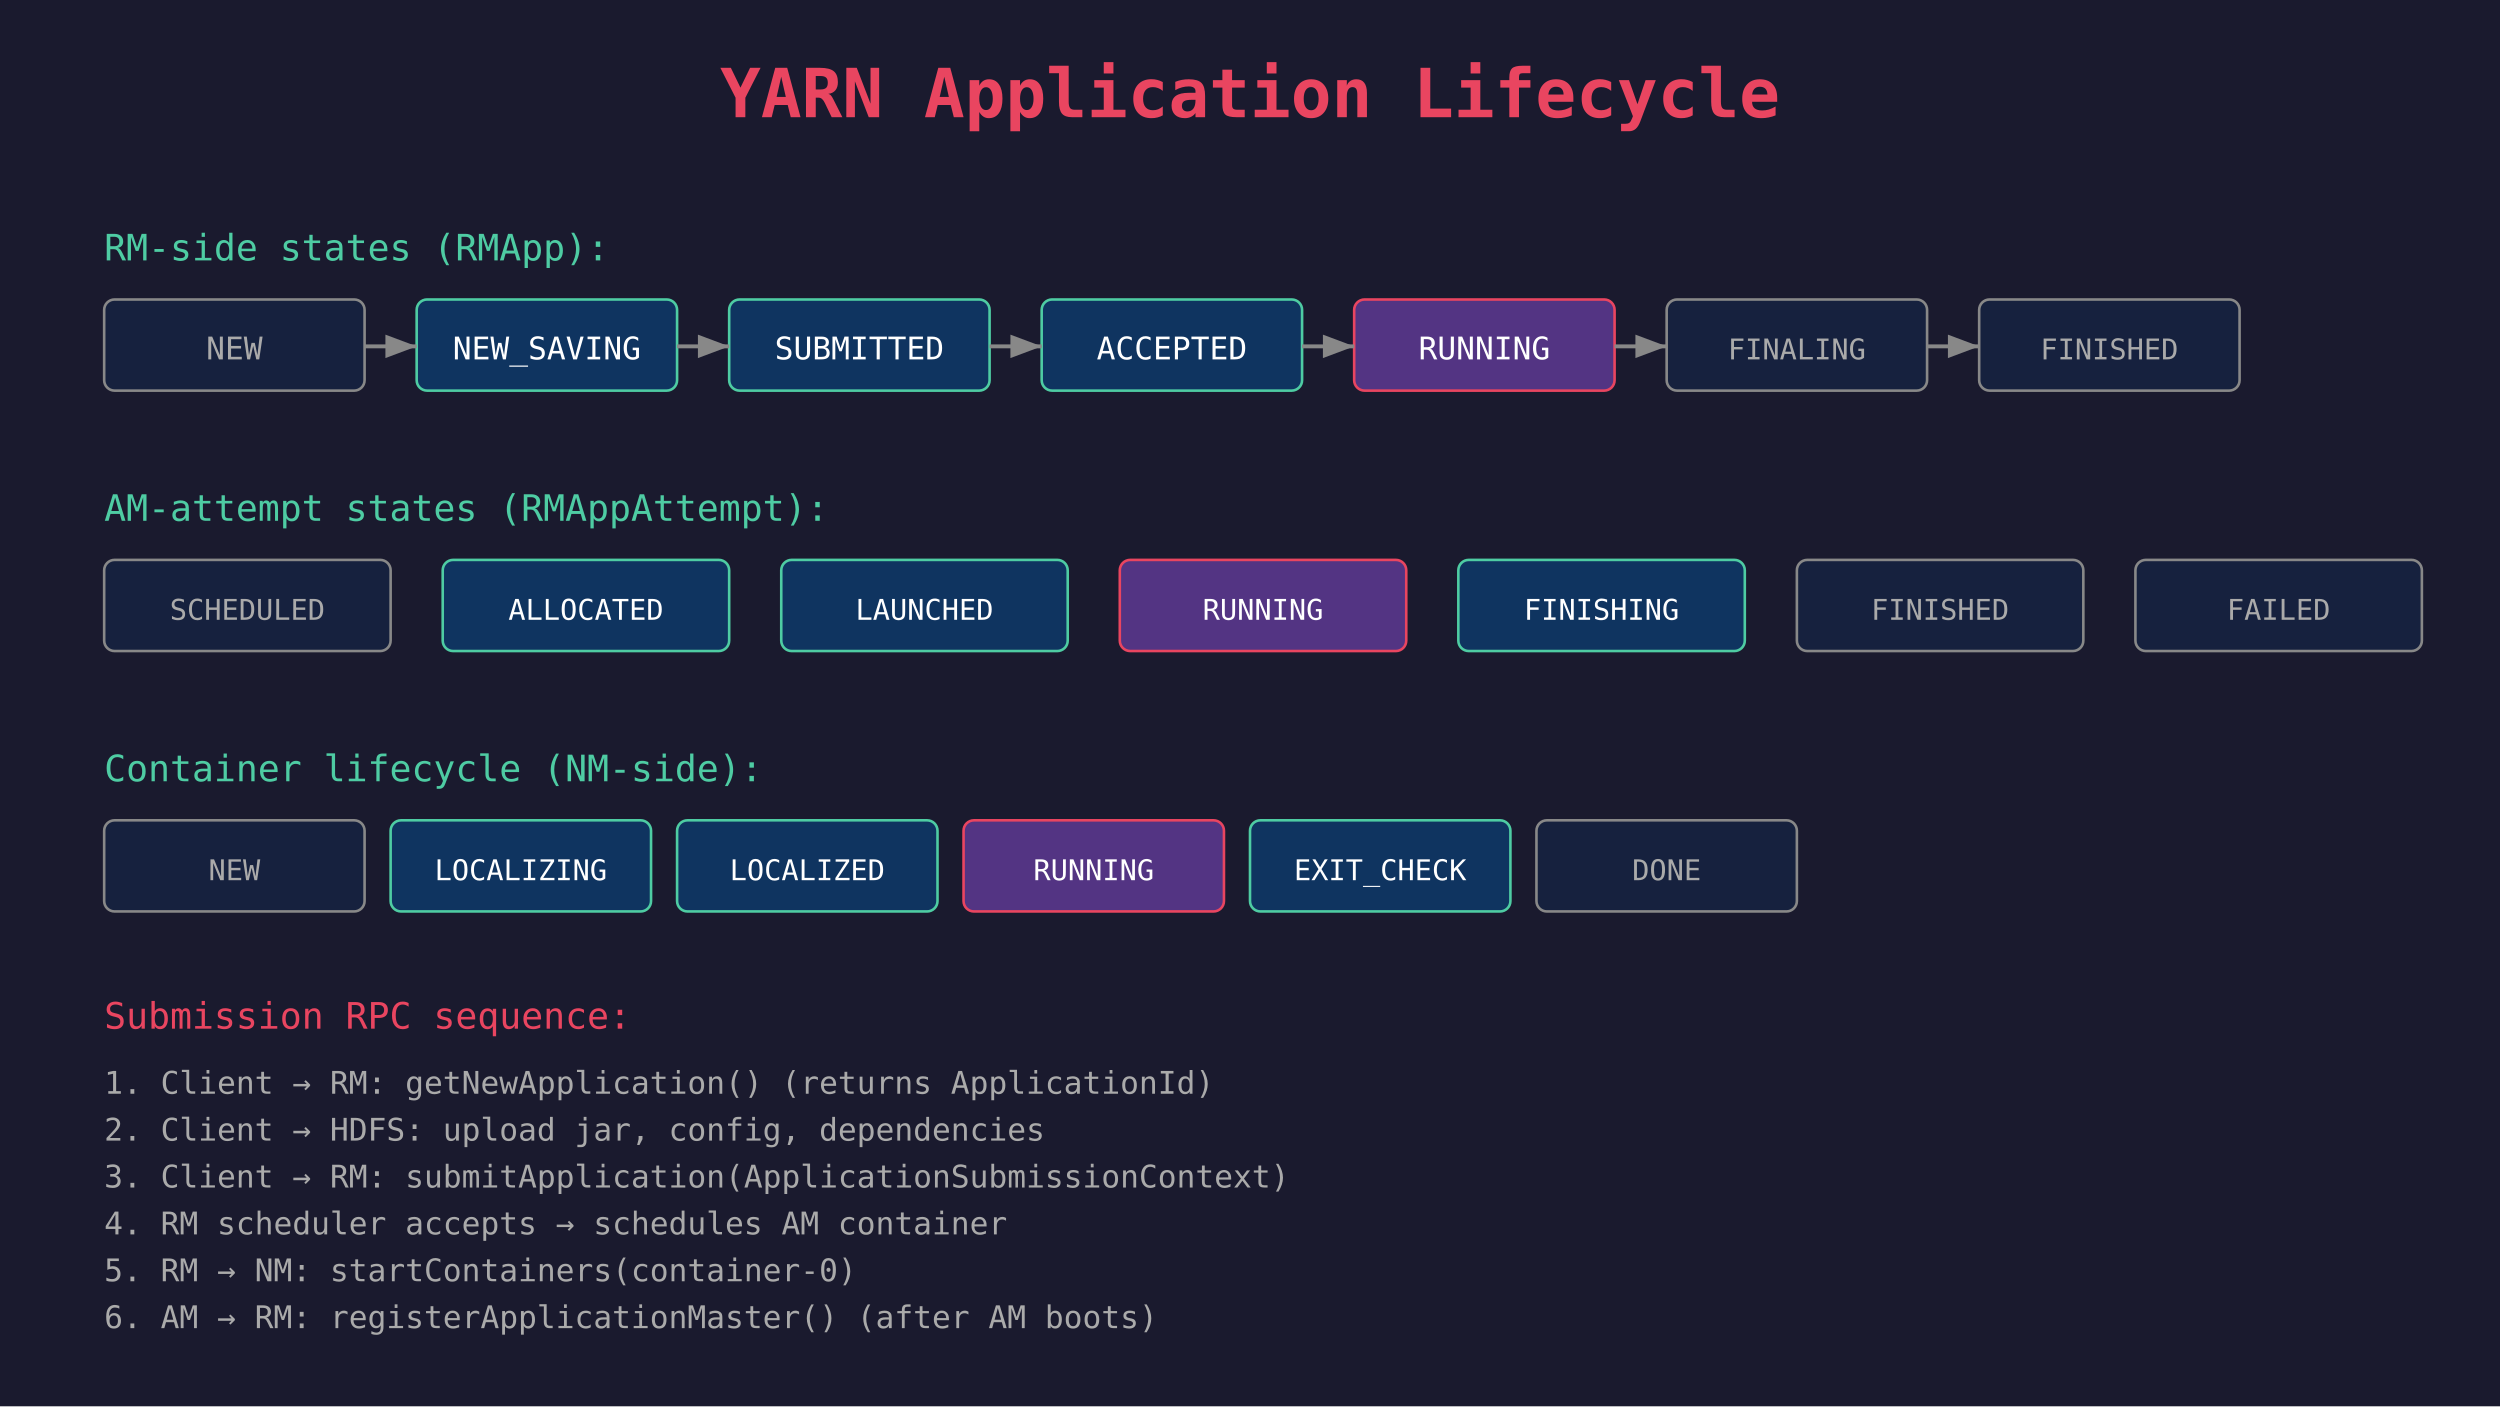
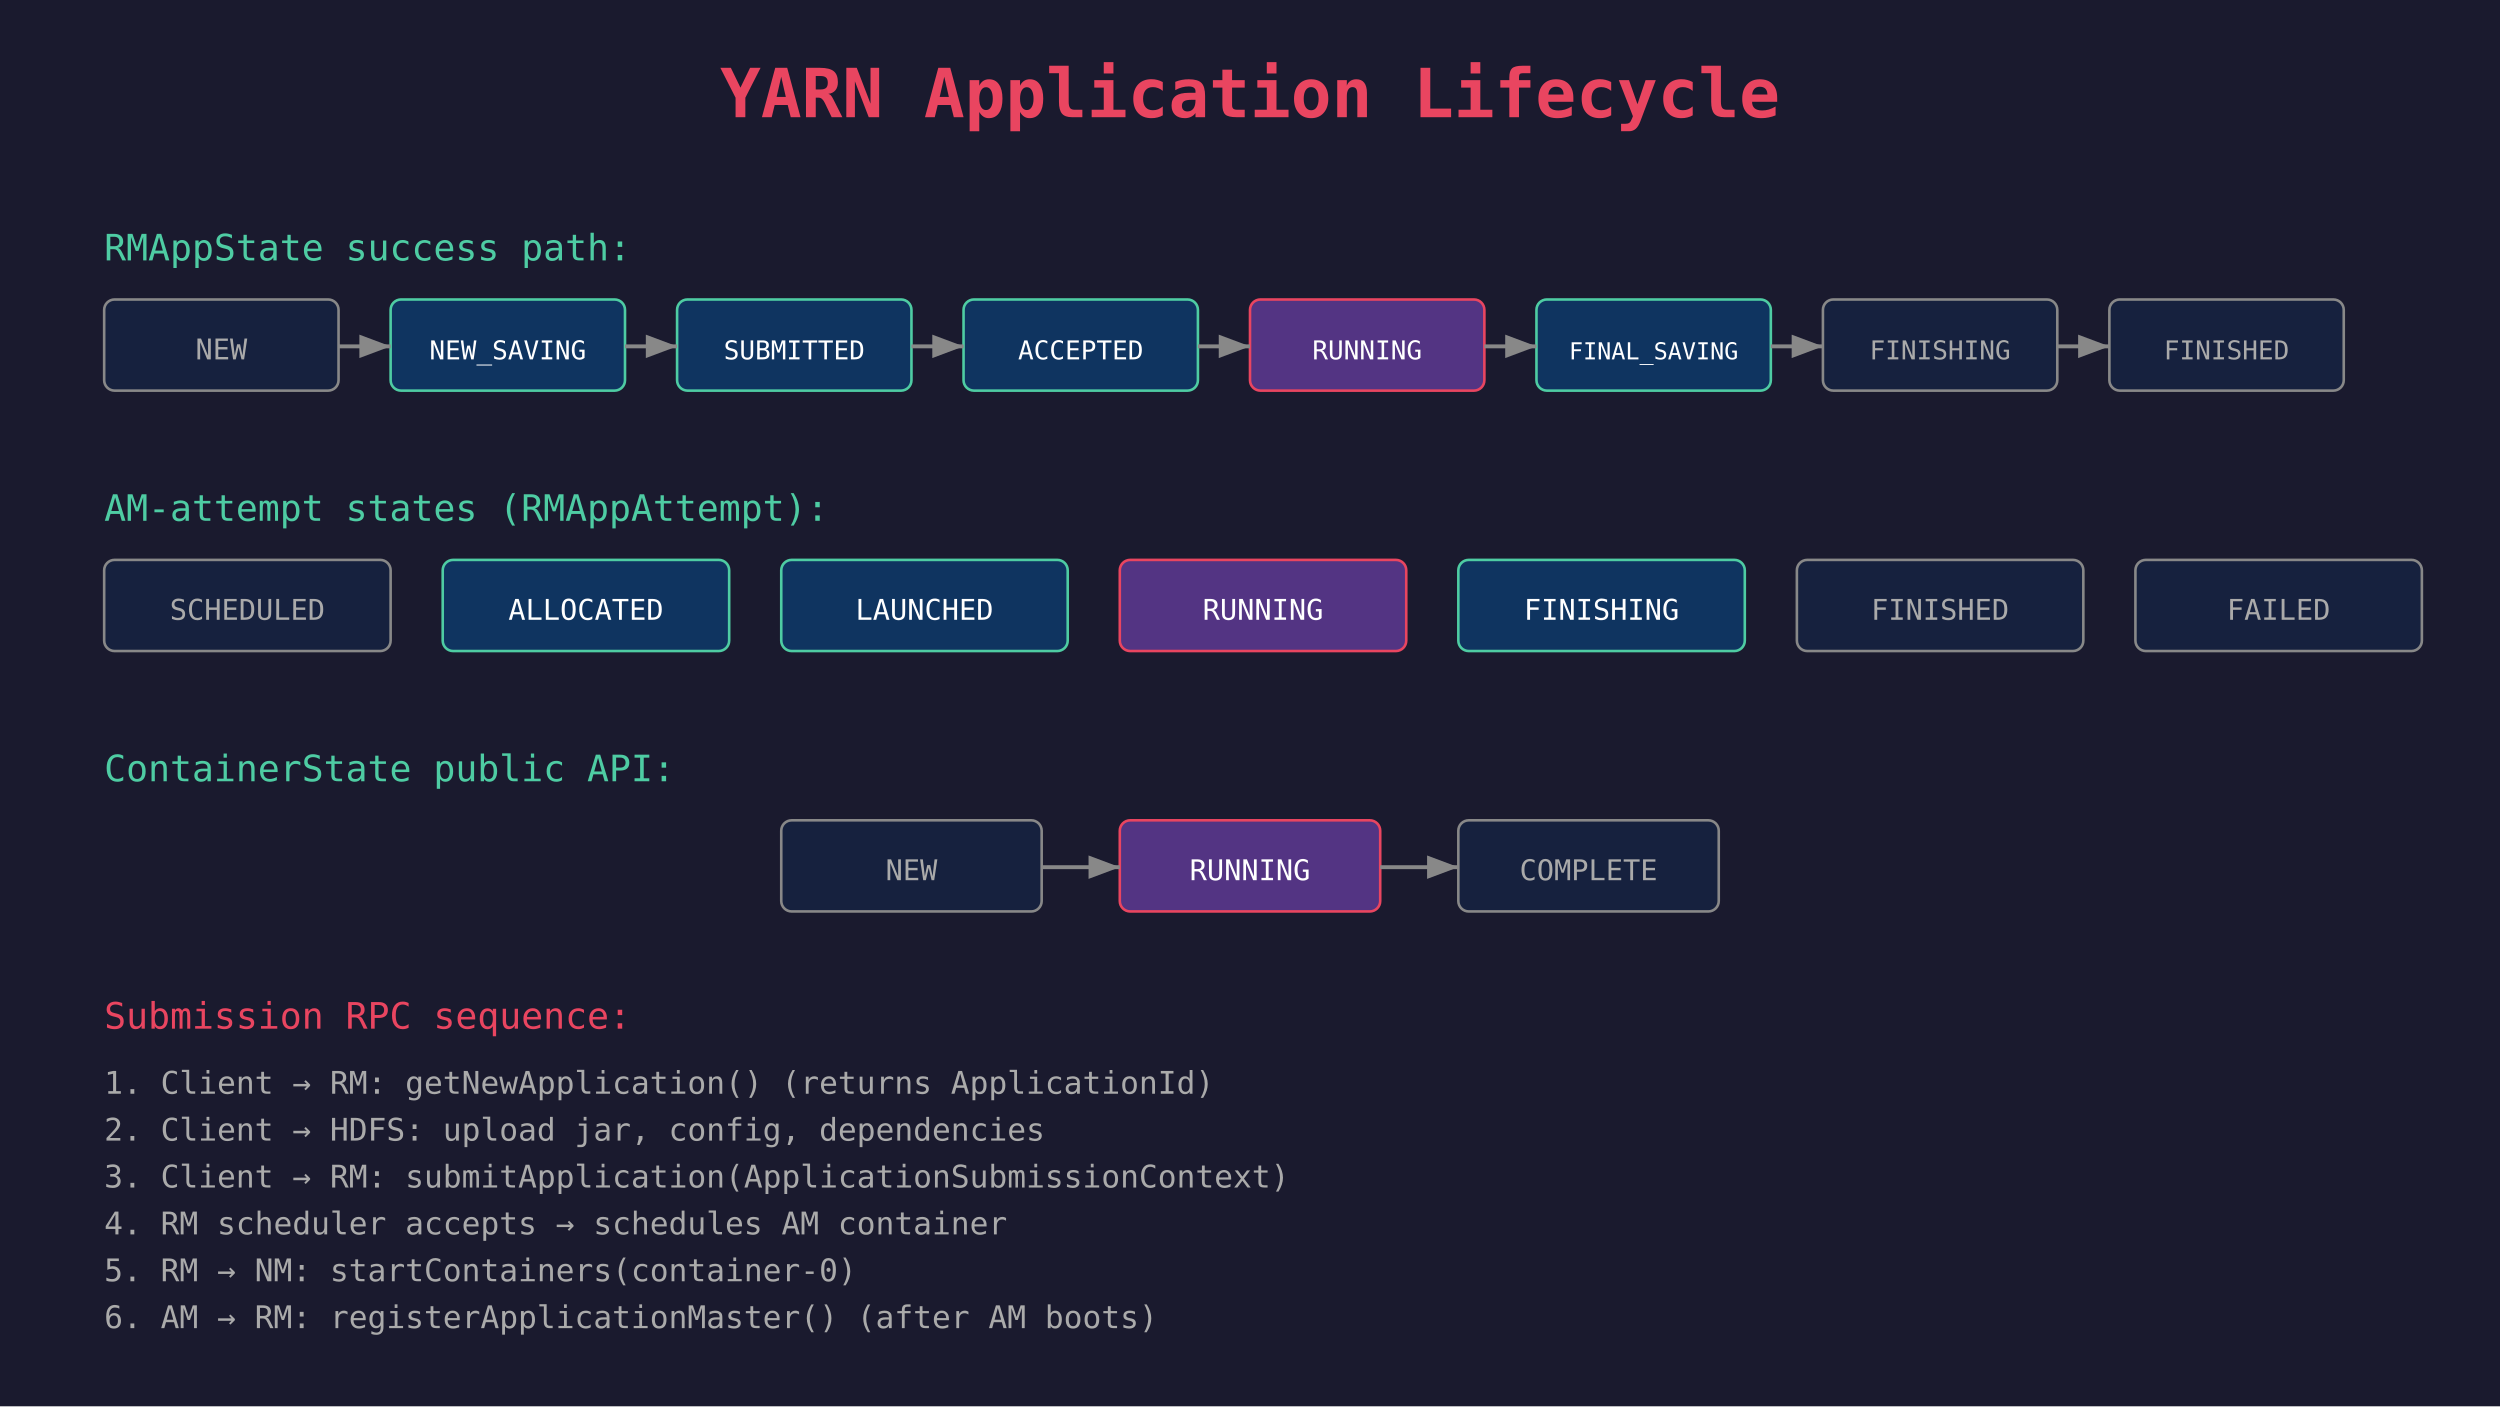
<svg xmlns="http://www.w3.org/2000/svg" viewBox="0 0 960 540">
  <rect width="960" height="540" fill="#1a1a2e" />
  <text x="480" y="45" text-anchor="middle" fill="#e94560" font-family="monospace" font-size="26" font-weight="bold">YARN Application Lifecycle</text>
-   <text x="40" y="100" fill="#4ecca3" font-family="monospace" font-size="14">RM-side states (RMApp):</text>
-   <rect x="40" y="115" width="100" height="35" rx="4" fill="#16213e" stroke="#888" />
-   <text x="90" y="138" text-anchor="middle" fill="#aaa" font-family="monospace" font-size="12">NEW</text>
-   <rect x="160" y="115" width="100" height="35" rx="4" fill="#0f3460" stroke="#4ecca3" />
-   <text x="210" y="138" text-anchor="middle" fill="#fff" font-family="monospace" font-size="12">NEW_SAVING</text>
-   <rect x="280" y="115" width="100" height="35" rx="4" fill="#0f3460" stroke="#4ecca3" />
-   <text x="330" y="138" text-anchor="middle" fill="#fff" font-family="monospace" font-size="12">SUBMITTED</text>
-   <rect x="400" y="115" width="100" height="35" rx="4" fill="#0f3460" stroke="#4ecca3" />
-   <text x="450" y="138" text-anchor="middle" fill="#fff" font-family="monospace" font-size="12">ACCEPTED</text>
-   <rect x="520" y="115" width="100" height="35" rx="4" fill="#533483" stroke="#e94560" />
-   <text x="570" y="138" text-anchor="middle" fill="#fff" font-family="monospace" font-size="12">RUNNING</text>
-   <rect x="640" y="115" width="100" height="35" rx="4" fill="#16213e" stroke="#888" />
-   <text x="690" y="138" text-anchor="middle" fill="#aaa" font-family="monospace" font-size="11">FINALING</text>
-   <rect x="760" y="115" width="100" height="35" rx="4" fill="#16213e" stroke="#888" />
-   <text x="810" y="138" text-anchor="middle" fill="#aaa" font-family="monospace" font-size="11">FINISHED</text>
-   <line x1="140" y1="133" x2="160" y2="133" stroke="#888" stroke-width="1.5" marker-end="url(#ar)" />
-   <line x1="260" y1="133" x2="280" y2="133" stroke="#888" stroke-width="1.5" marker-end="url(#ar)" />
-   <line x1="380" y1="133" x2="400" y2="133" stroke="#888" stroke-width="1.5" marker-end="url(#ar)" />
-   <line x1="500" y1="133" x2="520" y2="133" stroke="#888" stroke-width="1.5" marker-end="url(#ar)" />
-   <line x1="620" y1="133" x2="640" y2="133" stroke="#888" stroke-width="1.5" marker-end="url(#ar)" />
-   <line x1="740" y1="133" x2="760" y2="133" stroke="#888" stroke-width="1.5" marker-end="url(#ar)" />
+   <text x="40" y="100" fill="#4ecca3" font-family="monospace" font-size="14">RMAppState success path:</text>
+   <rect x="40" y="115" width="90" height="35" rx="4" fill="#16213e" stroke="#888" />
+   <text x="85" y="138" text-anchor="middle" fill="#aaa" font-family="monospace" font-size="11">NEW</text>
+   <rect x="150" y="115" width="90" height="35" rx="4" fill="#0f3460" stroke="#4ecca3" />
+   <text x="195" y="138" text-anchor="middle" fill="#fff" font-family="monospace" font-size="10">NEW_SAVING</text>
+   <rect x="260" y="115" width="90" height="35" rx="4" fill="#0f3460" stroke="#4ecca3" />
+   <text x="305" y="138" text-anchor="middle" fill="#fff" font-family="monospace" font-size="10">SUBMITTED</text>
+   <rect x="370" y="115" width="90" height="35" rx="4" fill="#0f3460" stroke="#4ecca3" />
+   <text x="415" y="138" text-anchor="middle" fill="#fff" font-family="monospace" font-size="10">ACCEPTED</text>
+   <rect x="480" y="115" width="90" height="35" rx="4" fill="#533483" stroke="#e94560" />
+   <text x="525" y="138" text-anchor="middle" fill="#fff" font-family="monospace" font-size="10">RUNNING</text>
+   <rect x="590" y="115" width="90" height="35" rx="4" fill="#0f3460" stroke="#4ecca3" />
+   <text x="635" y="138" text-anchor="middle" fill="#fff" font-family="monospace" font-size="9">FINAL_SAVING</text>
+   <rect x="700" y="115" width="90" height="35" rx="4" fill="#16213e" stroke="#888" />
+   <text x="745" y="138" text-anchor="middle" fill="#aaa" font-family="monospace" font-size="10">FINISHING</text>
+   <rect x="810" y="115" width="90" height="35" rx="4" fill="#16213e" stroke="#888" />
+   <text x="855" y="138" text-anchor="middle" fill="#aaa" font-family="monospace" font-size="10">FINISHED</text>
+   <line x1="130" y1="133" x2="150" y2="133" stroke="#888" stroke-width="1.5" marker-end="url(#ar)" />
+   <line x1="240" y1="133" x2="260" y2="133" stroke="#888" stroke-width="1.5" marker-end="url(#ar)" />
+   <line x1="350" y1="133" x2="370" y2="133" stroke="#888" stroke-width="1.5" marker-end="url(#ar)" />
+   <line x1="460" y1="133" x2="480" y2="133" stroke="#888" stroke-width="1.5" marker-end="url(#ar)" />
+   <line x1="570" y1="133" x2="590" y2="133" stroke="#888" stroke-width="1.5" marker-end="url(#ar)" />
+   <line x1="680" y1="133" x2="700" y2="133" stroke="#888" stroke-width="1.5" marker-end="url(#ar)" />
+   <line x1="790" y1="133" x2="810" y2="133" stroke="#888" stroke-width="1.5" marker-end="url(#ar)" />
  <text x="40" y="200" fill="#4ecca3" font-family="monospace" font-size="14">AM-attempt states (RMAppAttempt):</text>
  <rect x="40" y="215" width="110" height="35" rx="4" fill="#16213e" stroke="#888" />
  <text x="95" y="238" text-anchor="middle" fill="#aaa" font-family="monospace" font-size="11">SCHEDULED</text>
  <rect x="170" y="215" width="110" height="35" rx="4" fill="#0f3460" stroke="#4ecca3" />
  <text x="225" y="238" text-anchor="middle" fill="#fff" font-family="monospace" font-size="11">ALLOCATED</text>
  <rect x="300" y="215" width="110" height="35" rx="4" fill="#0f3460" stroke="#4ecca3" />
  <text x="355" y="238" text-anchor="middle" fill="#fff" font-family="monospace" font-size="11">LAUNCHED</text>
  <rect x="430" y="215" width="110" height="35" rx="4" fill="#533483" stroke="#e94560" />
  <text x="485" y="238" text-anchor="middle" fill="#fff" font-family="monospace" font-size="11">RUNNING</text>
  <rect x="560" y="215" width="110" height="35" rx="4" fill="#0f3460" stroke="#4ecca3" />
  <text x="615" y="238" text-anchor="middle" fill="#fff" font-family="monospace" font-size="11">FINISHING</text>
  <rect x="690" y="215" width="110" height="35" rx="4" fill="#16213e" stroke="#888" />
  <text x="745" y="238" text-anchor="middle" fill="#aaa" font-family="monospace" font-size="11">FINISHED</text>
  <rect x="820" y="215" width="110" height="35" rx="4" fill="#16213e" stroke="#888" />
  <text x="875" y="238" text-anchor="middle" fill="#aaa" font-family="monospace" font-size="11">FAILED</text>
-   <text x="40" y="300" fill="#4ecca3" font-family="monospace" font-size="14">Container lifecycle (NM-side):</text>
-   <rect x="40" y="315" width="100" height="35" rx="4" fill="#16213e" stroke="#888" />
-   <text x="90" y="338" text-anchor="middle" fill="#aaa" font-family="monospace" font-size="11">NEW</text>
-   <rect x="150" y="315" width="100" height="35" rx="4" fill="#0f3460" stroke="#4ecca3" />
-   <text x="200" y="338" text-anchor="middle" fill="#fff" font-family="monospace" font-size="11">LOCALIZING</text>
-   <rect x="260" y="315" width="100" height="35" rx="4" fill="#0f3460" stroke="#4ecca3" />
-   <text x="310" y="338" text-anchor="middle" fill="#fff" font-family="monospace" font-size="11">LOCALIZED</text>
-   <rect x="370" y="315" width="100" height="35" rx="4" fill="#533483" stroke="#e94560" />
-   <text x="420" y="338" text-anchor="middle" fill="#fff" font-family="monospace" font-size="11">RUNNING</text>
-   <rect x="480" y="315" width="100" height="35" rx="4" fill="#0f3460" stroke="#4ecca3" />
-   <text x="530" y="338" text-anchor="middle" fill="#fff" font-family="monospace" font-size="11">EXIT_CHECK</text>
-   <rect x="590" y="315" width="100" height="35" rx="4" fill="#16213e" stroke="#888" />
-   <text x="640" y="338" text-anchor="middle" fill="#aaa" font-family="monospace" font-size="11">DONE</text>
+   <text x="40" y="300" fill="#4ecca3" font-family="monospace" font-size="14">ContainerState public API:</text>
+   <rect x="300" y="315" width="100" height="35" rx="4" fill="#16213e" stroke="#888" />
+   <text x="350" y="338" text-anchor="middle" fill="#aaa" font-family="monospace" font-size="11">NEW</text>
+   <rect x="430" y="315" width="100" height="35" rx="4" fill="#533483" stroke="#e94560" />
+   <text x="480" y="338" text-anchor="middle" fill="#fff" font-family="monospace" font-size="11">RUNNING</text>
+   <rect x="560" y="315" width="100" height="35" rx="4" fill="#16213e" stroke="#888" />
+   <text x="610" y="338" text-anchor="middle" fill="#aaa" font-family="monospace" font-size="11">COMPLETE</text>
+   <line x1="400" y1="333" x2="430" y2="333" stroke="#888" stroke-width="1.5" marker-end="url(#ar)" />
+   <line x1="530" y1="333" x2="560" y2="333" stroke="#888" stroke-width="1.5" marker-end="url(#ar)" />
  <text x="40" y="395" fill="#e94560" font-family="monospace" font-size="14">Submission RPC sequence:</text>
  <text x="40" y="420" fill="#aaa" font-family="monospace" font-size="12">1. Client → RM:  getNewApplication()           (returns ApplicationId)</text>
  <text x="40" y="438" fill="#aaa" font-family="monospace" font-size="12">2. Client → HDFS: upload jar, config, dependencies</text>
  <text x="40" y="456" fill="#aaa" font-family="monospace" font-size="12">3. Client → RM:  submitApplication(ApplicationSubmissionContext)</text>
  <text x="40" y="474" fill="#aaa" font-family="monospace" font-size="12">4. RM scheduler accepts → schedules AM container</text>
  <text x="40" y="492" fill="#aaa" font-family="monospace" font-size="12">5. RM → NM:    startContainers(container-0)</text>
  <text x="40" y="510" fill="#aaa" font-family="monospace" font-size="12">6. AM → RM:    registerApplicationMaster()   (after AM boots)</text>
  <defs>
    <marker id="ar" markerWidth="8" markerHeight="6" refX="8" refY="3" orient="auto">
      <path d="M0,0 L8,3 L0,6" fill="#888" />
    </marker>
  </defs>
</svg>
